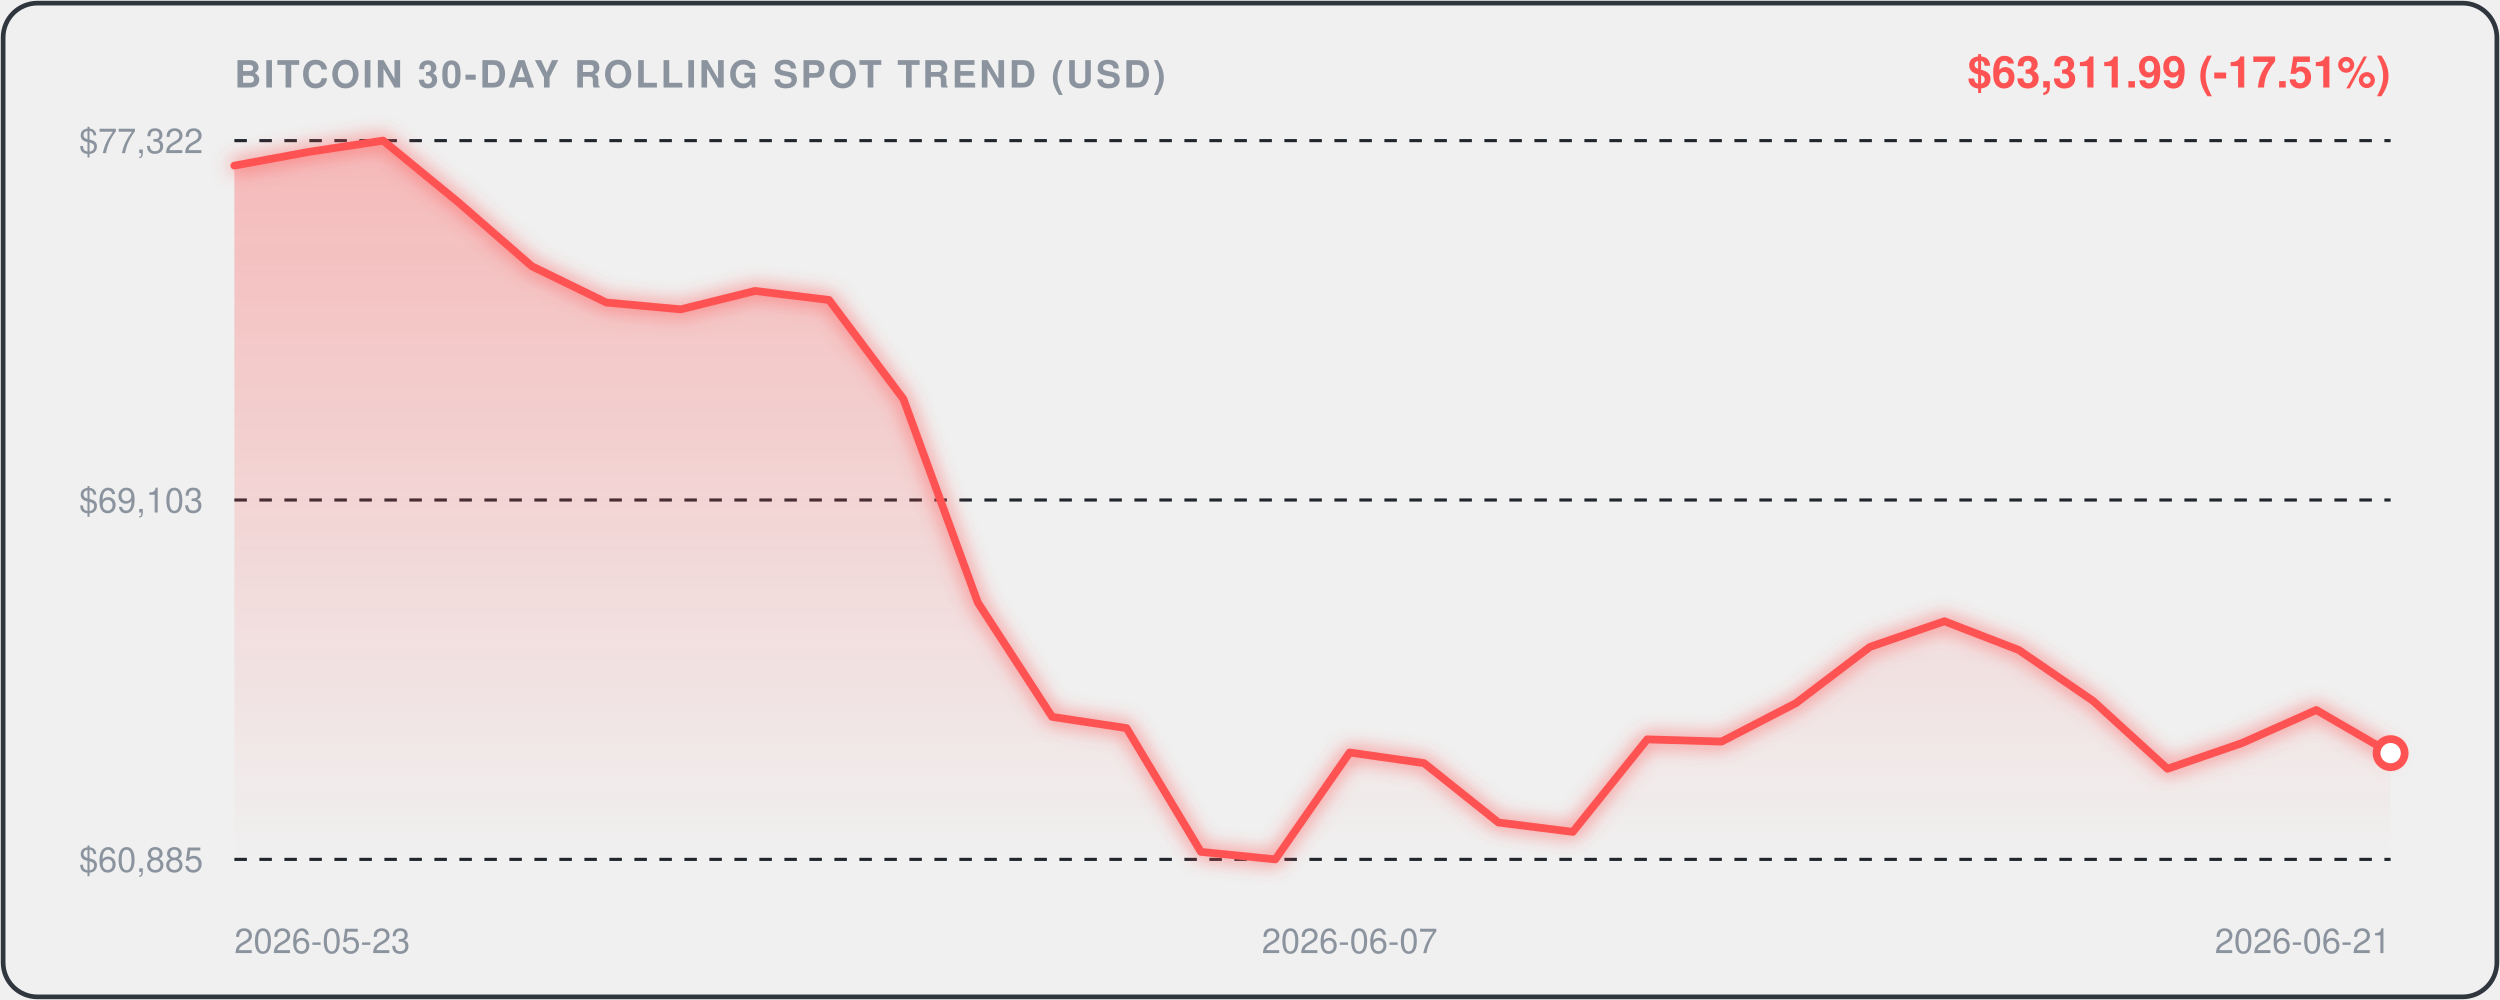
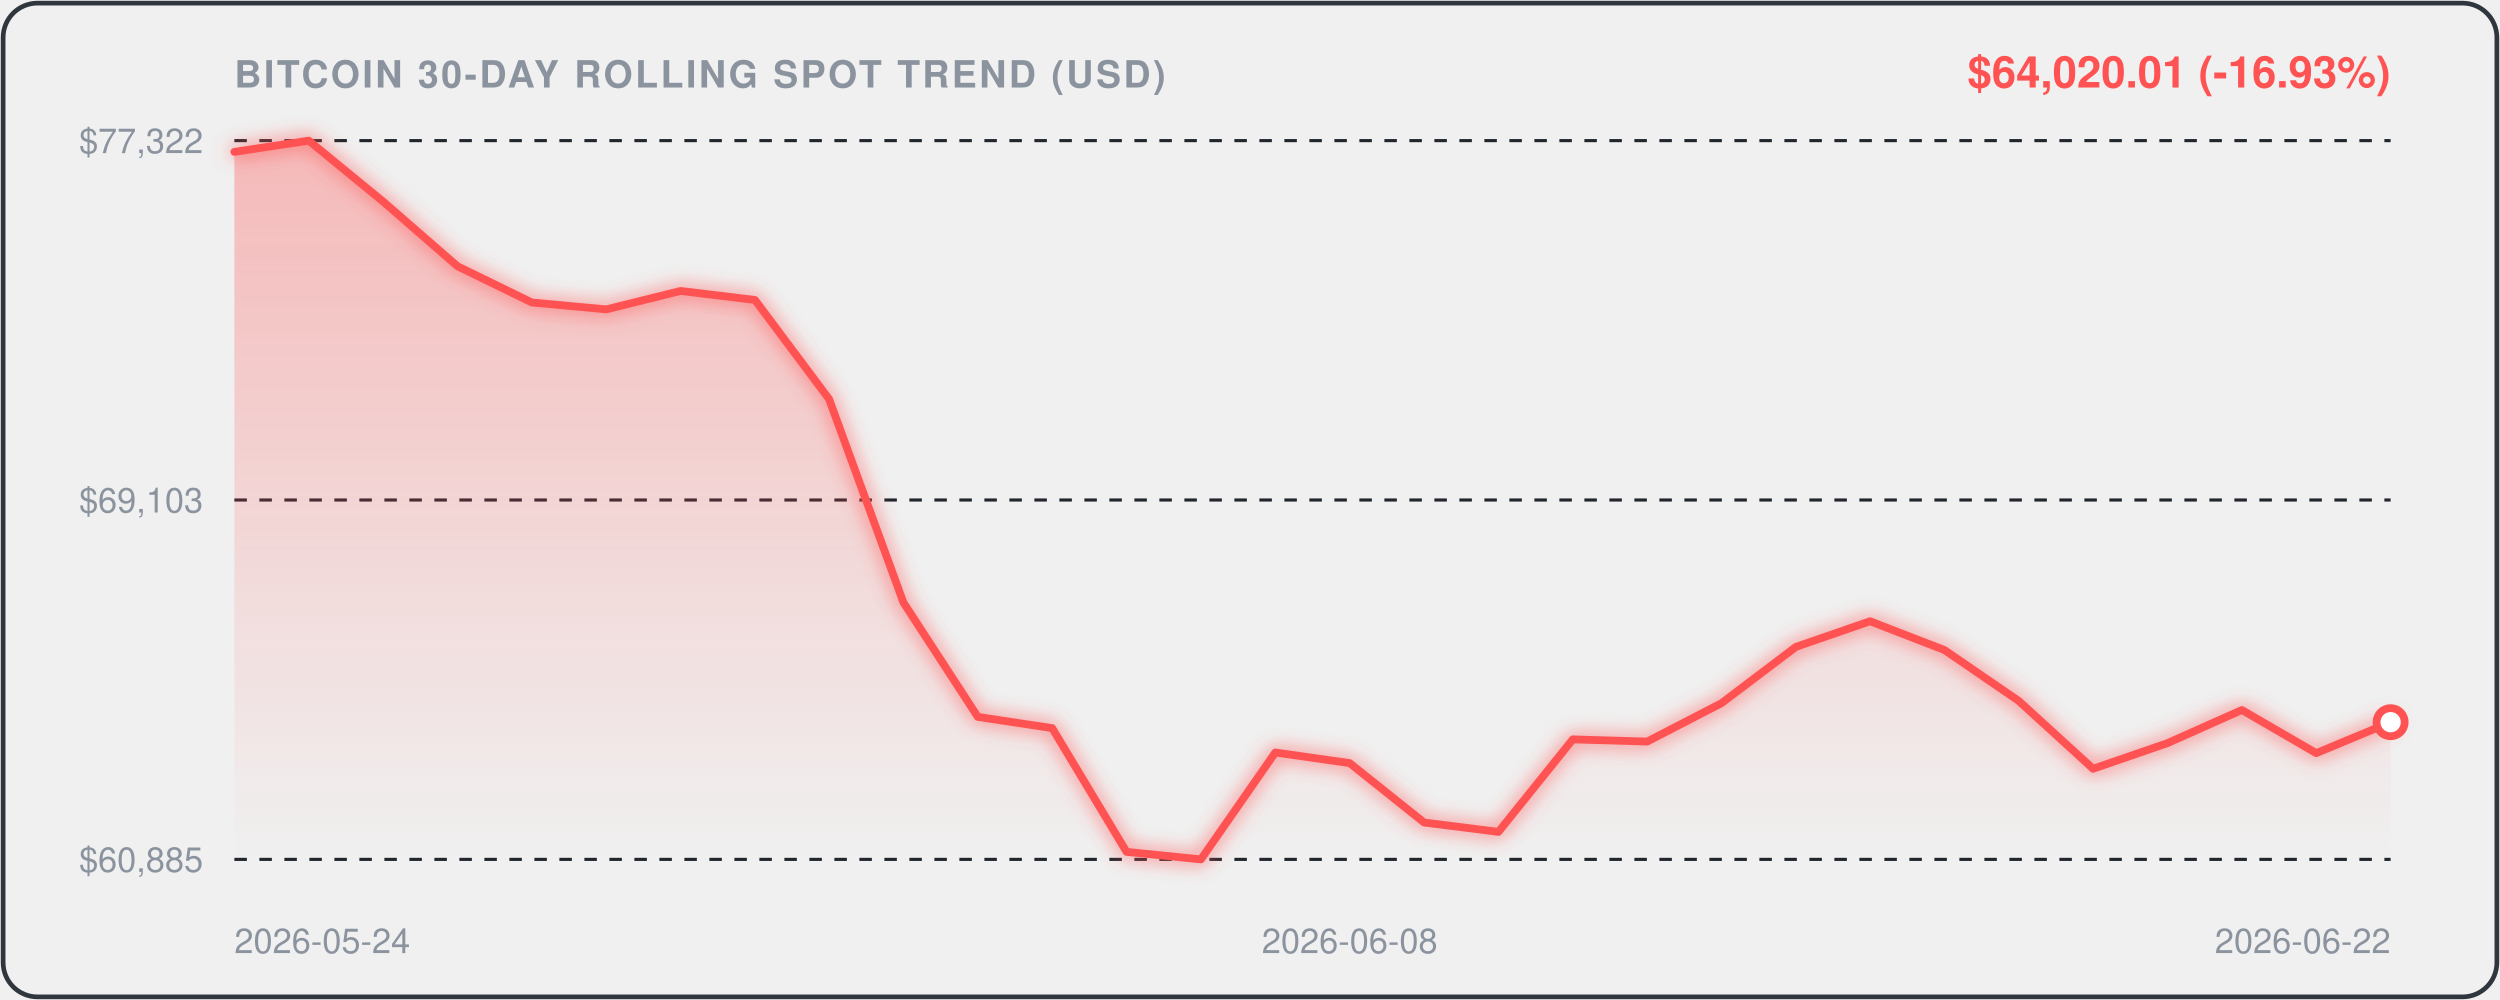
<svg xmlns="http://www.w3.org/2000/svg" viewBox="0 0 800 320" width="100%" height="100%" style="background:#0d1117;border-radius:12px;font-family:-apple-system,BlinkMacSystemFont,'Segoe UI',Helvetica,Arial,sans-serif;">
  <defs>
    <linearGradient id="areaGrad" x1="0" y1="0" x2="0" y2="1">
      <stop offset="0%" stop-color="rgba(255, 82, 82, 0.35)" />
      <stop offset="100%" stop-color="rgba(255, 82, 82, 0.0)" />
    </linearGradient>
    <filter id="glow" x="-20%" y="-20%" width="140%" height="140%">
      <feGaussianBlur stdDeviation="3" result="blur" />
      <feComposite in="SourceGraphic" in2="blur" operator="over" />
    </filter>
  </defs>
  <rect x="1" y="1" width="798" height="318" rx="11" fill="none" stroke="#30363d" stroke-width="1.5" />
  <text x="75" y="28" fill="#8b949e" font-size="12" font-weight="600" letter-spacing="0.8">BITCOIN 30-DAY ROLLING SPOT TREND (USD)</text>
-   <text x="765" y="28" text-anchor="end" fill="#FF5252" font-size="14" font-weight="700">$63,311.99 (-17.51%)</text>
+   <text x="765" y="28" text-anchor="end" fill="#FF5252" font-size="14" font-weight="700">$64,020.01 (-16.93%)</text>
  <line x1="75" y1="45" x2="765" y2="45" stroke="#21262d" stroke-width="1" stroke-dasharray="4,4" />
  <text x="65" y="49" text-anchor="end" fill="#8b949e" font-size="11">$77,322</text>
  <line x1="75" y1="160.0" x2="765" y2="160.0" stroke="#21262d" stroke-width="1" stroke-dasharray="4,4" />
  <text x="65" y="164.0" text-anchor="end" fill="#8b949e" font-size="11">$69,103</text>
  <line x1="75" y1="275" x2="765" y2="275" stroke="#21262d" stroke-width="1" stroke-dasharray="4,4" />
  <text x="65" y="279" text-anchor="end" fill="#8b949e" font-size="11">$60,885</text>
-   <path d="M 75.0,53.0 L 98.8,48.6 L 122.6,45.0 L 146.4,64.5 L 170.2,85.2 L 194.0,96.8 L 217.8,99.0 L 241.6,93.1 L 265.3,96.0 L 289.1,127.7 L 312.9,192.8 L 336.7,229.4 L 360.5,233.0 L 384.3,272.6 L 408.1,275.0 L 431.9,240.8 L 455.7,244.2 L 479.5,263.2 L 503.3,266.2 L 527.1,236.6 L 550.9,237.3 L 574.7,225.0 L 598.4,207.0 L 622.2,198.8 L 646.0,208.0 L 669.8,224.3 L 693.6,246.0 L 717.4,237.8 L 741.2,227.2 L 765.0,241.0 L 765.0,275.0 L 75.0,275.0 Z" fill="url(#areaGrad)" />
-   <path d="M 75.0,53.0 L 98.8,48.6 L 122.6,45.0 L 146.4,64.5 L 170.2,85.2 L 194.0,96.8 L 217.8,99.0 L 241.6,93.1 L 265.3,96.0 L 289.1,127.7 L 312.9,192.8 L 336.7,229.4 L 360.5,233.0 L 384.3,272.6 L 408.1,275.0 L 431.9,240.8 L 455.7,244.2 L 479.5,263.2 L 503.3,266.2 L 527.1,236.6 L 550.9,237.3 L 574.7,225.0 L 598.4,207.0 L 622.2,198.8 L 646.0,208.0 L 669.8,224.3 L 693.6,246.0 L 717.4,237.8 L 741.2,227.2 L 765.0,241.0" fill="none" stroke="#FF5252" stroke-width="2.5" stroke-linecap="round" stroke-linejoin="round" filter="url(#glow)" />
-   <circle cx="765.0" cy="241.0" r="4.5" fill="#ffffff" stroke="#FF5252" stroke-width="2.5" />
-   <text x="75.0" y="305" fill="#8b949e" font-size="11" text-anchor="start">2026-05-23</text>
-   <text x="431.9" y="305" fill="#8b949e" font-size="11" text-anchor="middle">2026-06-07</text>
-   <text x="765.0" y="305" fill="#8b949e" font-size="11" text-anchor="end">2026-06-21</text>
+   <path d="M 75.0,48.6 L 98.8,45.0 L 122.6,64.5 L 146.4,85.2 L 170.2,96.8 L 194.0,99.0 L 217.8,93.1 L 241.6,96.0 L 265.3,127.7 L 289.1,192.8 L 312.9,229.4 L 336.7,233.0 L 360.5,272.6 L 384.3,275.0 L 408.1,240.8 L 431.9,244.2 L 455.7,263.2 L 479.5,266.2 L 503.3,236.6 L 527.1,237.3 L 550.9,225.0 L 574.7,207.0 L 598.4,198.8 L 622.2,208.0 L 646.0,224.3 L 669.8,246.0 L 693.6,237.8 L 717.4,227.2 L 741.2,241.0 L 765.0,231.1 L 765.0,275.0 L 75.0,275.0 Z" fill="url(#areaGrad)" />
+   <path d="M 75.0,48.6 L 98.8,45.0 L 122.6,64.5 L 146.4,85.2 L 170.2,96.8 L 194.0,99.0 L 217.8,93.1 L 241.6,96.0 L 265.3,127.7 L 289.1,192.8 L 312.9,229.4 L 336.7,233.0 L 360.5,272.6 L 384.3,275.0 L 408.1,240.8 L 431.9,244.2 L 455.7,263.2 L 479.5,266.2 L 503.3,236.6 L 527.1,237.3 L 550.9,225.0 L 574.7,207.0 L 598.4,198.8 L 622.2,208.0 L 646.0,224.3 L 669.8,246.0 L 693.6,237.8 L 717.4,227.2 L 741.2,241.0 L 765.0,231.1" fill="none" stroke="#FF5252" stroke-width="2.5" stroke-linecap="round" stroke-linejoin="round" filter="url(#glow)" />
+   <circle cx="765.0" cy="231.1" r="4.5" fill="#ffffff" stroke="#FF5252" stroke-width="2.5" />
+   <text x="75.0" y="305" fill="#8b949e" font-size="11" text-anchor="start">2026-05-24</text>
+   <text x="431.9" y="305" fill="#8b949e" font-size="11" text-anchor="middle">2026-06-08</text>
+   <text x="765.0" y="305" fill="#8b949e" font-size="11" text-anchor="end">2026-06-22</text>
</svg>
